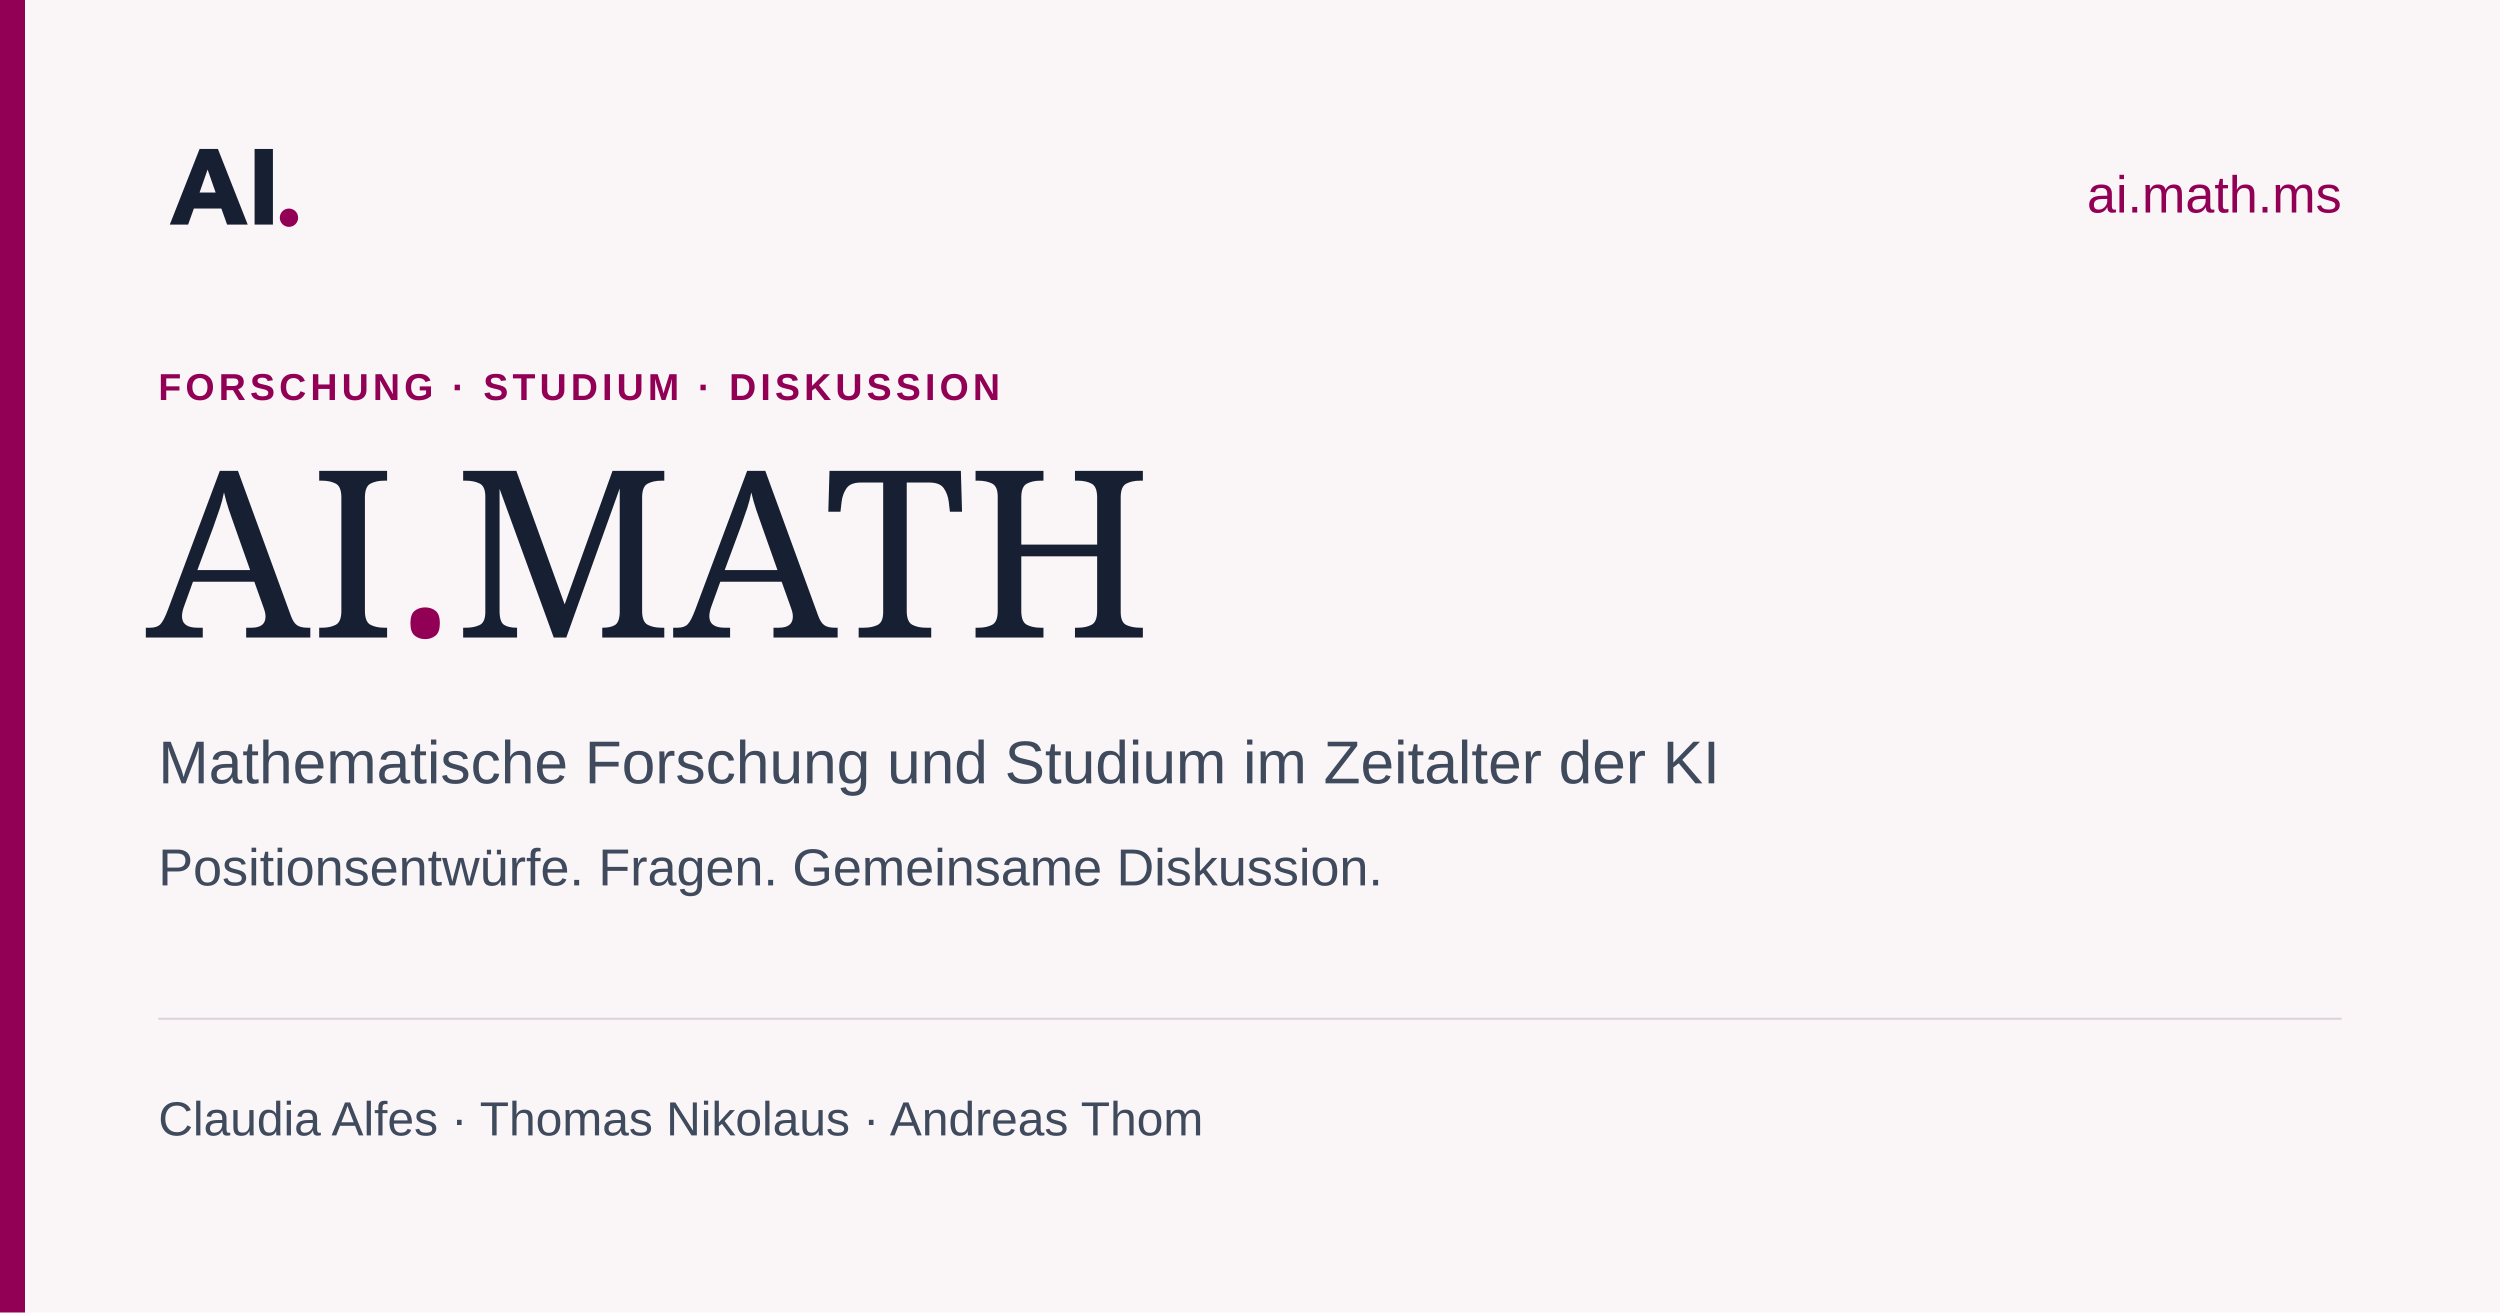
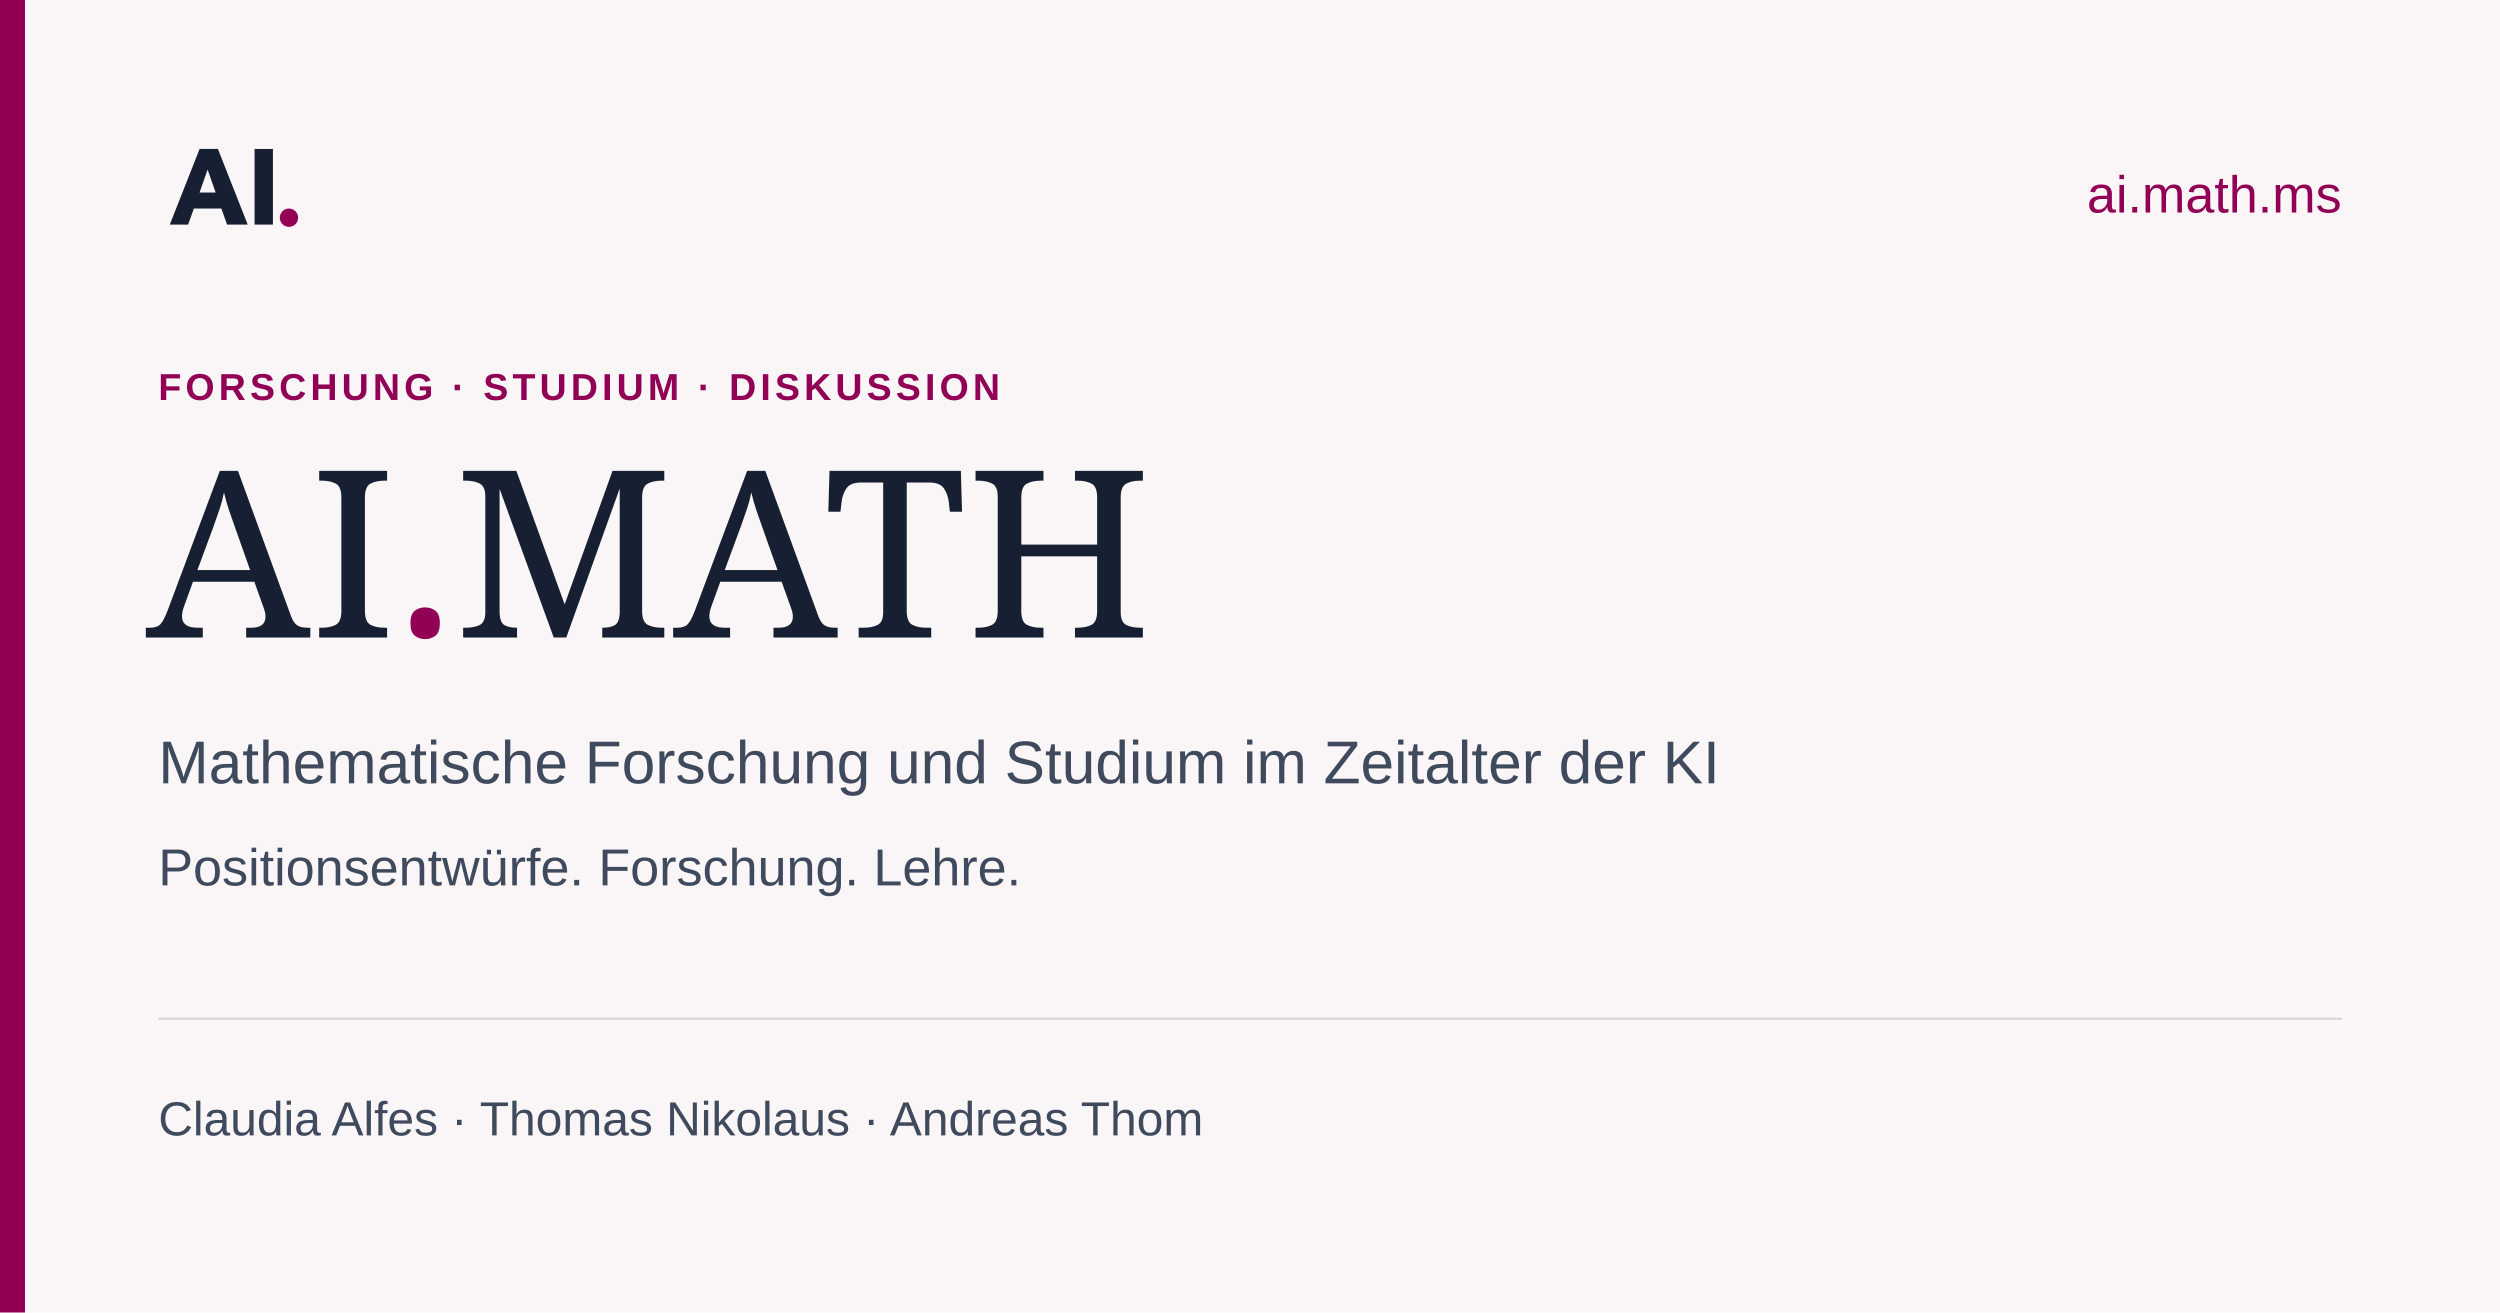
<svg xmlns="http://www.w3.org/2000/svg" width="1200" height="630" viewBox="0 0 1200 630">
  <rect width="1200" height="630" fill="#faf6f8" />
  <rect width="12" height="630" fill="#920055" />
  <g transform="translate(76 55) scale(1.1)">
    <rect width="64" height="64" rx="10" fill="#faf6f8" />
    <path d="M5 48 18 15h8l13 33h-9l-2.5-7h-12L13 48Zm13-14h7L21.5 24Z" fill="#172033" fill-rule="evenodd" />
    <path d="M42 15h8v33h-8z" fill="#172033" />
    <circle cx="57" cy="45" r="4" fill="#920055" />
  </g>
  <text x="1124" y="102" text-anchor="end" font-family="Arial,Helvetica,sans-serif" font-size="25" fill="#920055">ai.math.ms</text>
  <text x="76" y="192" font-family="Arial,Helvetica,sans-serif" font-size="18" font-weight="600" letter-spacing="2" fill="#920055">FORSCHUNG · STUDIUM · DISKUSSION</text>
  <text x="70" y="306" font-family="Georgia,serif" font-size="112" fill="#172033">AI<tspan fill="#920055">.</tspan>MATH</text>
  <text x="76" y="376" font-family="Arial,Helvetica,sans-serif" font-size="29" fill="#3f4a5d">Mathematische Forschung und Studium im Zeitalter der KI</text>
-   <text x="76" y="425" font-family="Arial,Helvetica,sans-serif" font-size="25" fill="#3f4a5d">Positionsentwürfe. Fragen. Gemeinsame Diskussion.</text>
+   <text x="76" y="425" font-family="Arial,Helvetica,sans-serif" font-size="25" fill="#3f4a5d">Positionsentwürfe. Forschung. Lehre.</text>
  <path d="M76 489H1124" stroke="#dfd1da" />
  <text x="76" y="545" font-family="Arial,Helvetica,sans-serif" font-size="23" fill="#3f4a5d">Claudia Alfes · Thomas Nikolaus · Andreas Thom</text>
</svg>
